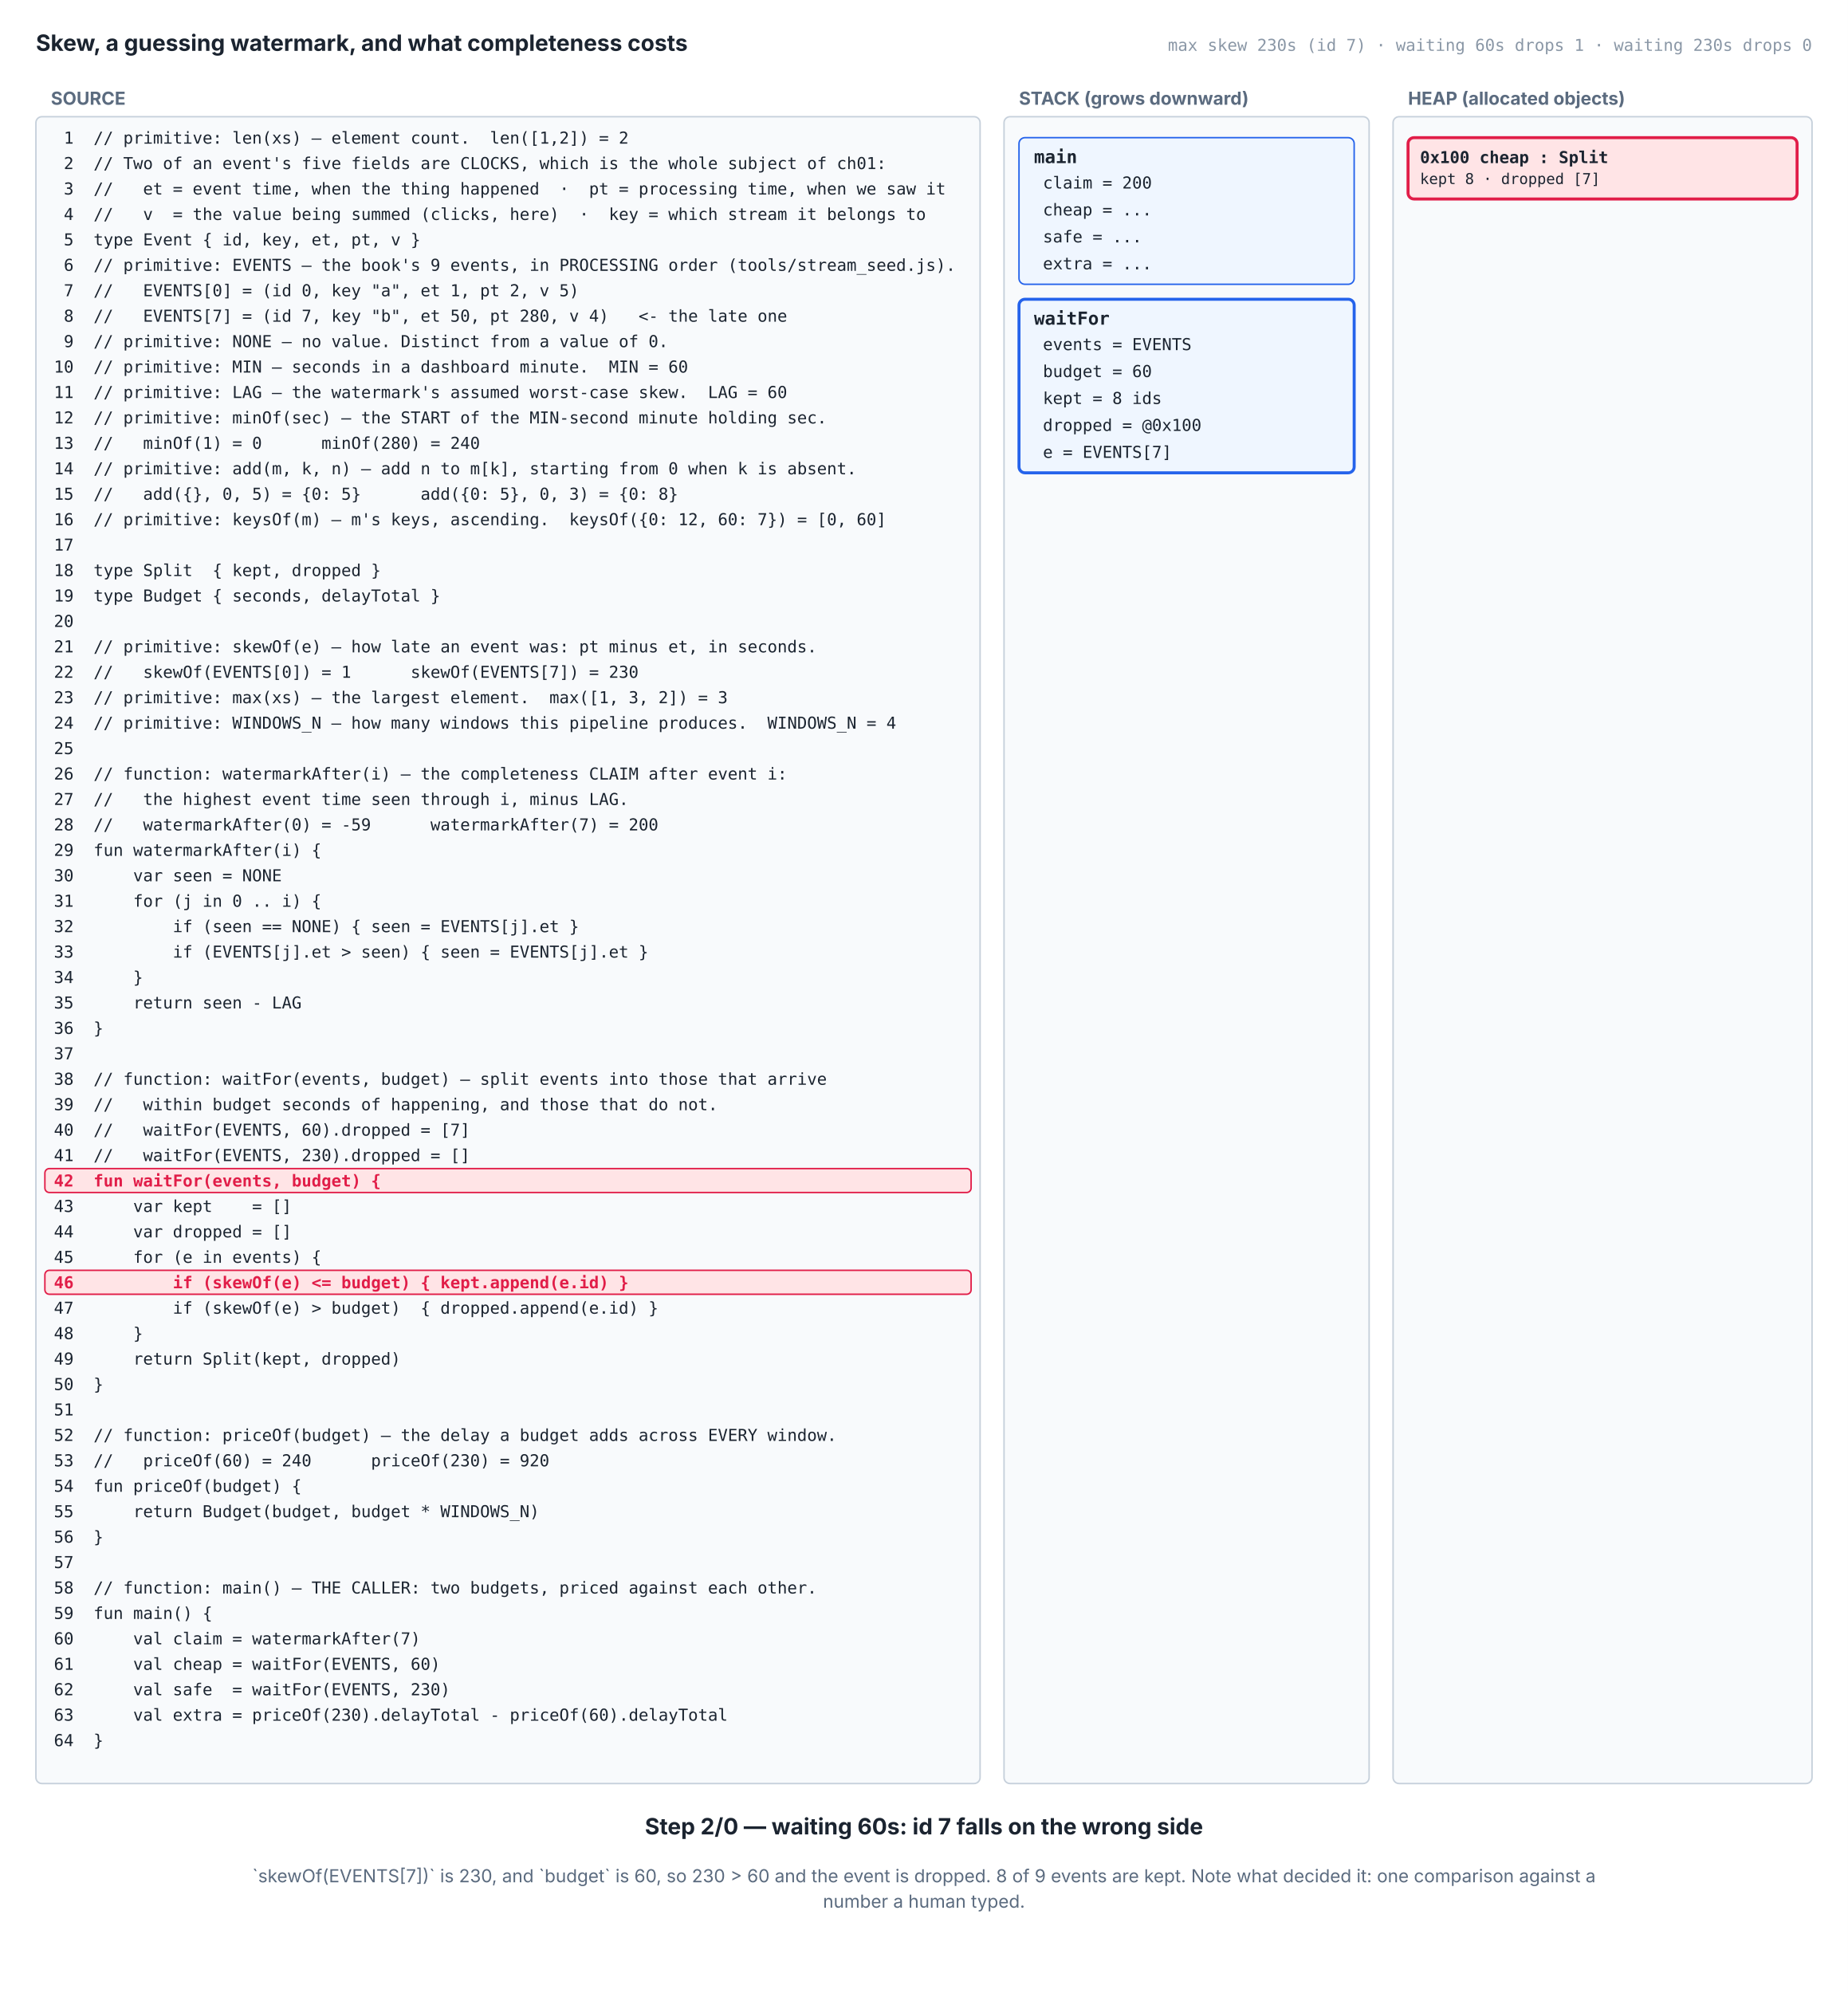
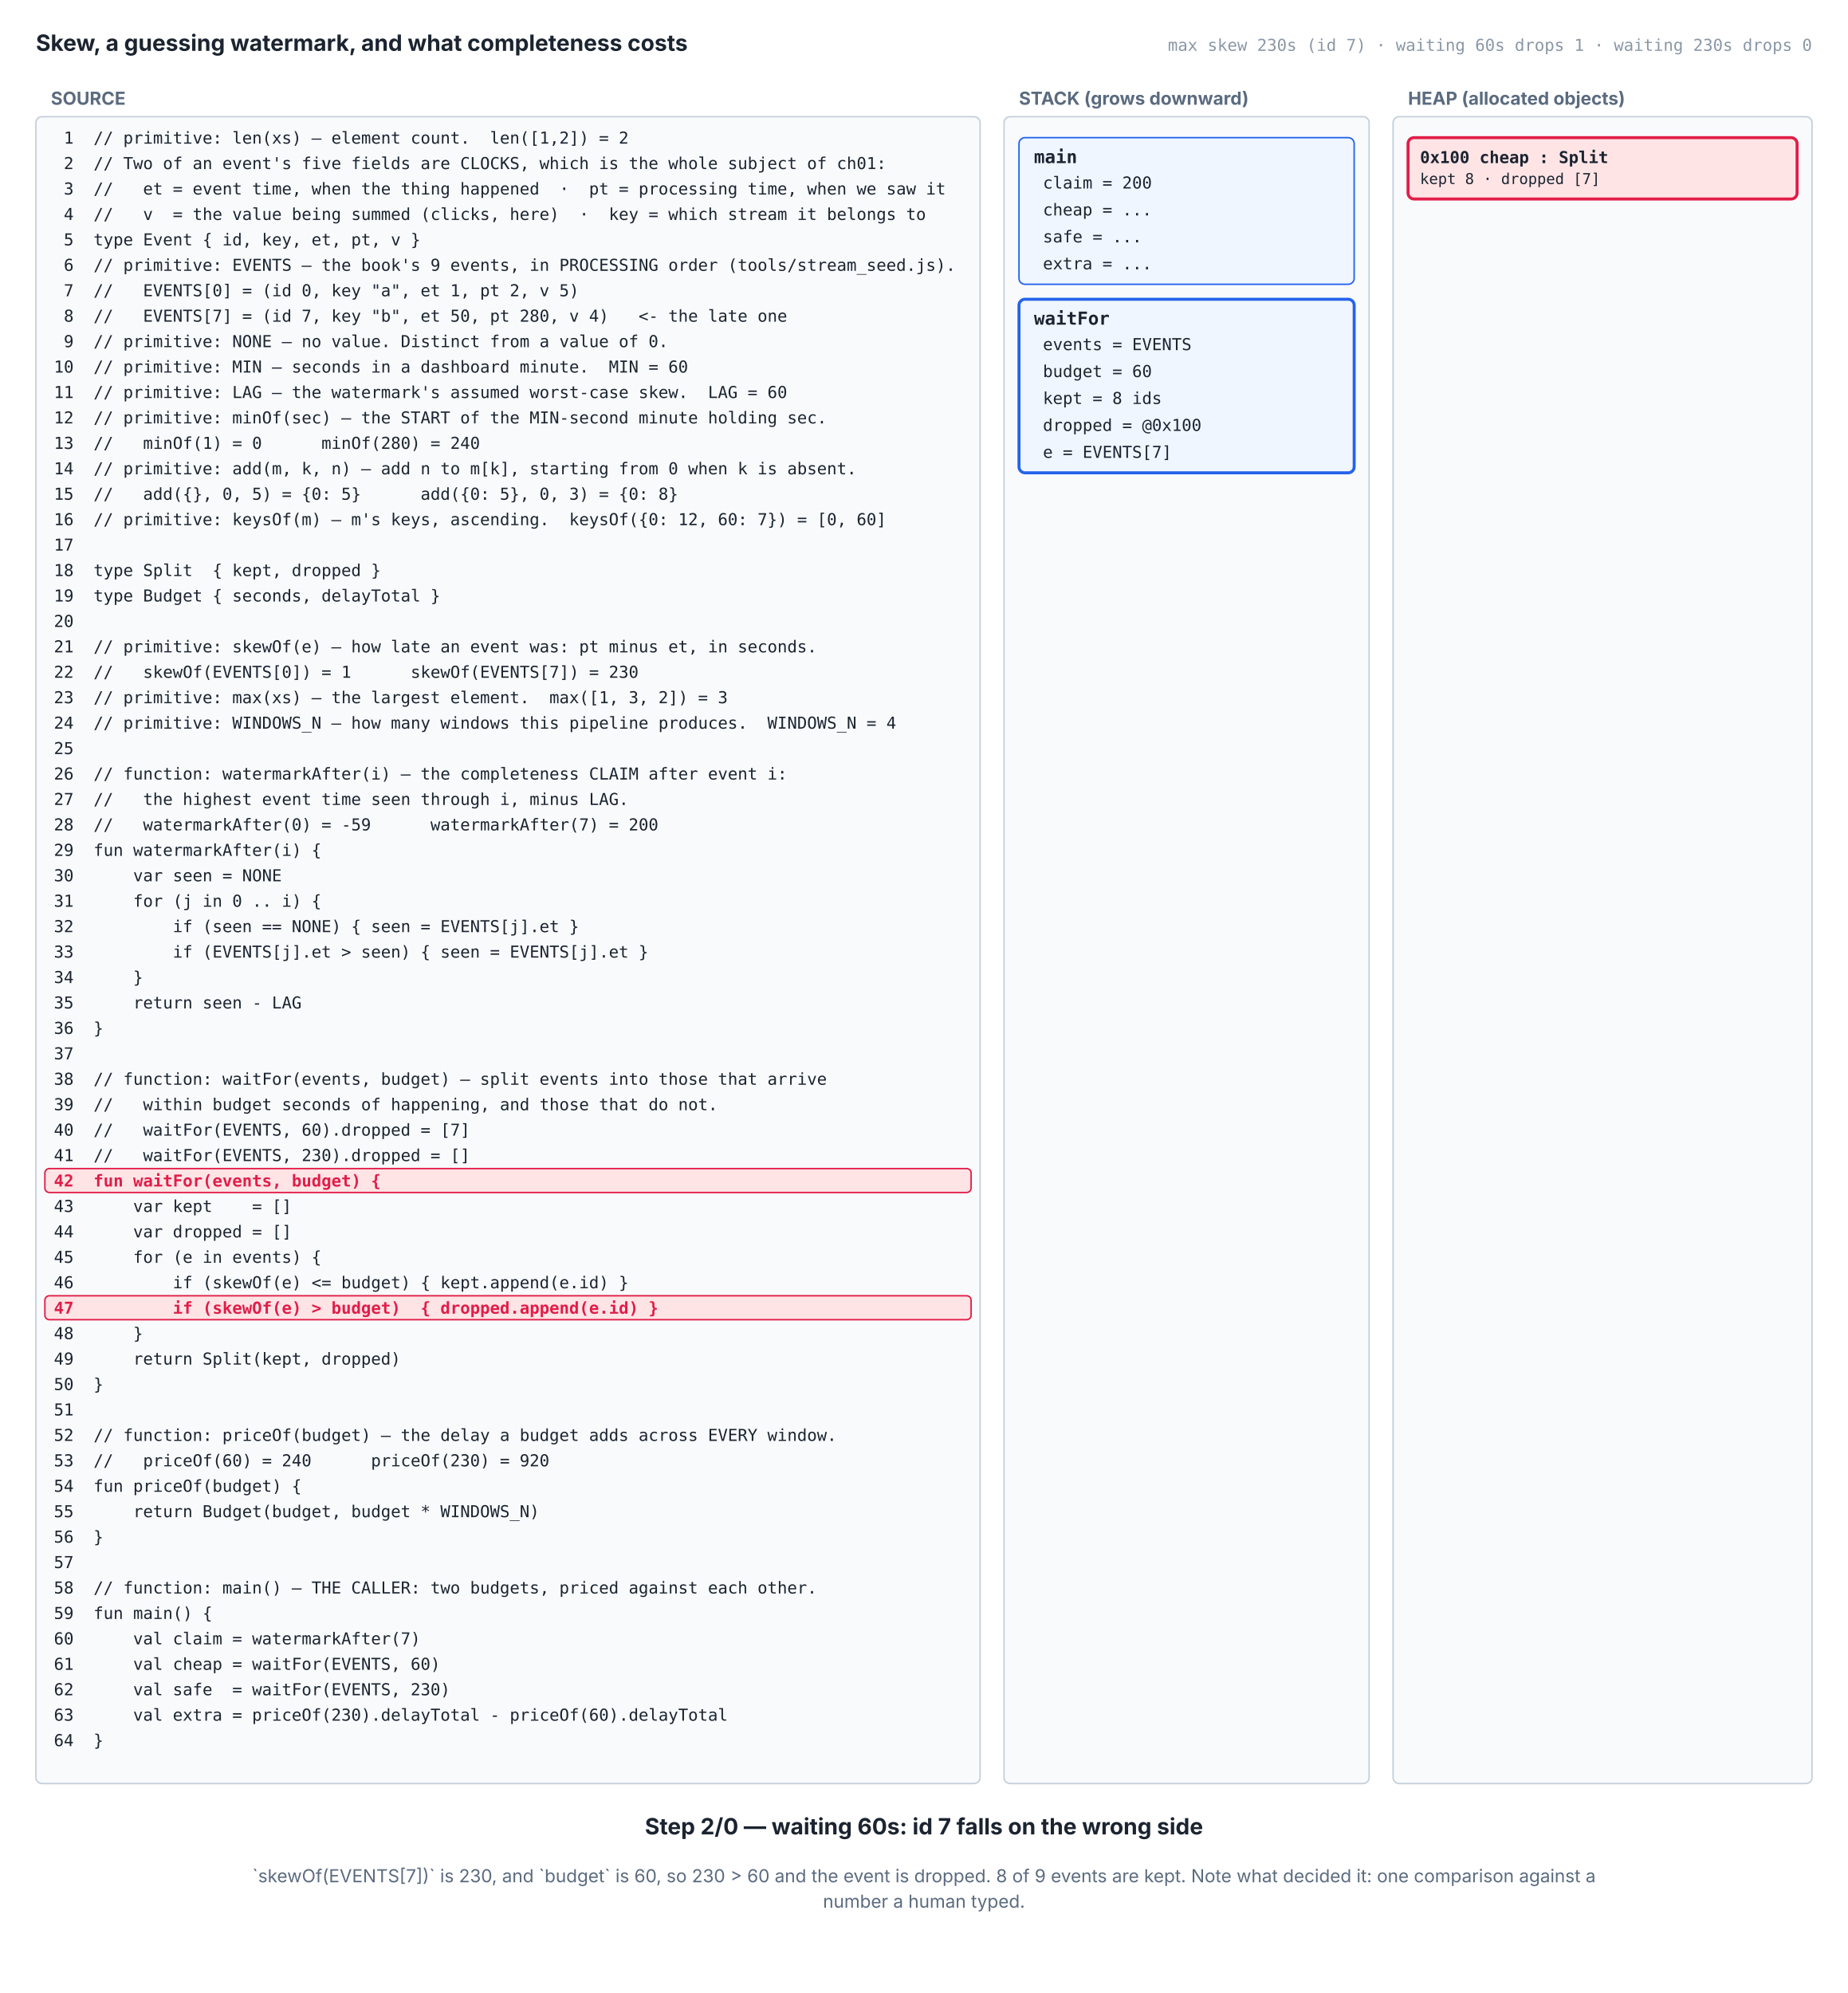
<svg xmlns="http://www.w3.org/2000/svg" viewBox="0 0 1235 1332" width="1235" height="1332" role="img" aria-label="waiting 60s: id 7 falls on the wrong side">
  <rect width="1235" height="1332" fill="#ffffff" />
  <text x="24" y="34" font-family="system-ui,-apple-system,Segoe UI,sans-serif" font-size="15" font-weight="700" fill="#1b2430" text-anchor="start">Skew, a guessing watermark, and what completeness costs</text>
  <text x="1211" y="34" font-family="ui-monospace,SFMono-Regular,Menlo,Consolas,monospace" font-size="11" font-weight="400" fill="#8a97a6" text-anchor="end">max skew 230s (id 7) · waiting 60s drops 1 · waiting 230s drops 0</text>
  <rect x="24" y="78" width="631" height="1114" rx="4" fill="#f8fafc" stroke="#c6d0db" stroke-width="1" />
  <text x="34" y="70" font-family="system-ui,-apple-system,Segoe UI,sans-serif" font-size="12" font-weight="700" fill="#5b6b7f" text-anchor="start">SOURCE</text>
  <text x="36" y="96" font-family="ui-monospace,SFMono-Regular,Menlo,Consolas,monospace" font-size="11" font-weight="400" fill="#1b2430" text-anchor="start" xml:space="preserve"> 1  // primitive: len(xs) — element count.  len([1,2]) = 2</text>
  <text x="36" y="113" font-family="ui-monospace,SFMono-Regular,Menlo,Consolas,monospace" font-size="11" font-weight="400" fill="#1b2430" text-anchor="start" xml:space="preserve"> 2  // Two of an event's five fields are CLOCKS, which is the whole subject of ch01:</text>
  <text x="36" y="130" font-family="ui-monospace,SFMono-Regular,Menlo,Consolas,monospace" font-size="11" font-weight="400" fill="#1b2430" text-anchor="start" xml:space="preserve"> 3  //   et = event time, when the thing happened  ·  pt = processing time, when we saw it</text>
  <text x="36" y="147" font-family="ui-monospace,SFMono-Regular,Menlo,Consolas,monospace" font-size="11" font-weight="400" fill="#1b2430" text-anchor="start" xml:space="preserve"> 4  //   v  = the value being summed (clicks, here)  ·  key = which stream it belongs to</text>
  <text x="36" y="164" font-family="ui-monospace,SFMono-Regular,Menlo,Consolas,monospace" font-size="11" font-weight="400" fill="#1b2430" text-anchor="start" xml:space="preserve"> 5  type Event { id, key, et, pt, v }</text>
  <text x="36" y="181" font-family="ui-monospace,SFMono-Regular,Menlo,Consolas,monospace" font-size="11" font-weight="400" fill="#1b2430" text-anchor="start" xml:space="preserve"> 6  // primitive: EVENTS — the book's 9 events, in PROCESSING order (tools/stream_seed.js).</text>
  <text x="36" y="198" font-family="ui-monospace,SFMono-Regular,Menlo,Consolas,monospace" font-size="11" font-weight="400" fill="#1b2430" text-anchor="start" xml:space="preserve"> 7  //   EVENTS[0] = (id 0, key "a", et 1, pt 2, v 5)</text>
  <text x="36" y="215" font-family="ui-monospace,SFMono-Regular,Menlo,Consolas,monospace" font-size="11" font-weight="400" fill="#1b2430" text-anchor="start" xml:space="preserve"> 8  //   EVENTS[7] = (id 7, key "b", et 50, pt 280, v 4)   &lt;- the late one</text>
  <text x="36" y="232" font-family="ui-monospace,SFMono-Regular,Menlo,Consolas,monospace" font-size="11" font-weight="400" fill="#1b2430" text-anchor="start" xml:space="preserve"> 9  // primitive: NONE — no value. Distinct from a value of 0.</text>
  <text x="36" y="249" font-family="ui-monospace,SFMono-Regular,Menlo,Consolas,monospace" font-size="11" font-weight="400" fill="#1b2430" text-anchor="start" xml:space="preserve">10  // primitive: MIN — seconds in a dashboard minute.  MIN = 60</text>
  <text x="36" y="266" font-family="ui-monospace,SFMono-Regular,Menlo,Consolas,monospace" font-size="11" font-weight="400" fill="#1b2430" text-anchor="start" xml:space="preserve">11  // primitive: LAG — the watermark's assumed worst-case skew.  LAG = 60</text>
  <text x="36" y="283" font-family="ui-monospace,SFMono-Regular,Menlo,Consolas,monospace" font-size="11" font-weight="400" fill="#1b2430" text-anchor="start" xml:space="preserve">12  // primitive: minOf(sec) — the START of the MIN-second minute holding sec.</text>
  <text x="36" y="300" font-family="ui-monospace,SFMono-Regular,Menlo,Consolas,monospace" font-size="11" font-weight="400" fill="#1b2430" text-anchor="start" xml:space="preserve">13  //   minOf(1) = 0      minOf(280) = 240</text>
  <text x="36" y="317" font-family="ui-monospace,SFMono-Regular,Menlo,Consolas,monospace" font-size="11" font-weight="400" fill="#1b2430" text-anchor="start" xml:space="preserve">14  // primitive: add(m, k, n) — add n to m[k], starting from 0 when k is absent.</text>
  <text x="36" y="334" font-family="ui-monospace,SFMono-Regular,Menlo,Consolas,monospace" font-size="11" font-weight="400" fill="#1b2430" text-anchor="start" xml:space="preserve">15  //   add({}, 0, 5) = {0: 5}      add({0: 5}, 0, 3) = {0: 8}</text>
  <text x="36" y="351" font-family="ui-monospace,SFMono-Regular,Menlo,Consolas,monospace" font-size="11" font-weight="400" fill="#1b2430" text-anchor="start" xml:space="preserve">16  // primitive: keysOf(m) — m's keys, ascending.  keysOf({0: 12, 60: 7}) = [0, 60]</text>
  <text x="36" y="368" font-family="ui-monospace,SFMono-Regular,Menlo,Consolas,monospace" font-size="11" font-weight="400" fill="#1b2430" text-anchor="start" xml:space="preserve">17  </text>
  <text x="36" y="385" font-family="ui-monospace,SFMono-Regular,Menlo,Consolas,monospace" font-size="11" font-weight="400" fill="#1b2430" text-anchor="start" xml:space="preserve">18  type Split  { kept, dropped }</text>
  <text x="36" y="402" font-family="ui-monospace,SFMono-Regular,Menlo,Consolas,monospace" font-size="11" font-weight="400" fill="#1b2430" text-anchor="start" xml:space="preserve">19  type Budget { seconds, delayTotal }</text>
  <text x="36" y="419" font-family="ui-monospace,SFMono-Regular,Menlo,Consolas,monospace" font-size="11" font-weight="400" fill="#1b2430" text-anchor="start" xml:space="preserve">20  </text>
  <text x="36" y="436" font-family="ui-monospace,SFMono-Regular,Menlo,Consolas,monospace" font-size="11" font-weight="400" fill="#1b2430" text-anchor="start" xml:space="preserve">21  // primitive: skewOf(e) — how late an event was: pt minus et, in seconds.</text>
  <text x="36" y="453" font-family="ui-monospace,SFMono-Regular,Menlo,Consolas,monospace" font-size="11" font-weight="400" fill="#1b2430" text-anchor="start" xml:space="preserve">22  //   skewOf(EVENTS[0]) = 1      skewOf(EVENTS[7]) = 230</text>
  <text x="36" y="470" font-family="ui-monospace,SFMono-Regular,Menlo,Consolas,monospace" font-size="11" font-weight="400" fill="#1b2430" text-anchor="start" xml:space="preserve">23  // primitive: max(xs) — the largest element.  max([1, 3, 2]) = 3</text>
  <text x="36" y="487" font-family="ui-monospace,SFMono-Regular,Menlo,Consolas,monospace" font-size="11" font-weight="400" fill="#1b2430" text-anchor="start" xml:space="preserve">24  // primitive: WINDOWS_N — how many windows this pipeline produces.  WINDOWS_N = 4</text>
  <text x="36" y="504" font-family="ui-monospace,SFMono-Regular,Menlo,Consolas,monospace" font-size="11" font-weight="400" fill="#1b2430" text-anchor="start" xml:space="preserve">25  </text>
  <text x="36" y="521" font-family="ui-monospace,SFMono-Regular,Menlo,Consolas,monospace" font-size="11" font-weight="400" fill="#1b2430" text-anchor="start" xml:space="preserve">26  // function: watermarkAfter(i) — the completeness CLAIM after event i:</text>
  <text x="36" y="538" font-family="ui-monospace,SFMono-Regular,Menlo,Consolas,monospace" font-size="11" font-weight="400" fill="#1b2430" text-anchor="start" xml:space="preserve">27  //   the highest event time seen through i, minus LAG.</text>
  <text x="36" y="555" font-family="ui-monospace,SFMono-Regular,Menlo,Consolas,monospace" font-size="11" font-weight="400" fill="#1b2430" text-anchor="start" xml:space="preserve">28  //   watermarkAfter(0) = -59      watermarkAfter(7) = 200</text>
  <text x="36" y="572" font-family="ui-monospace,SFMono-Regular,Menlo,Consolas,monospace" font-size="11" font-weight="400" fill="#1b2430" text-anchor="start" xml:space="preserve">29  fun watermarkAfter(i) {</text>
  <text x="36" y="589" font-family="ui-monospace,SFMono-Regular,Menlo,Consolas,monospace" font-size="11" font-weight="400" fill="#1b2430" text-anchor="start" xml:space="preserve">30      var seen = NONE</text>
  <text x="36" y="606" font-family="ui-monospace,SFMono-Regular,Menlo,Consolas,monospace" font-size="11" font-weight="400" fill="#1b2430" text-anchor="start" xml:space="preserve">31      for (j in 0 .. i) {</text>
  <text x="36" y="623" font-family="ui-monospace,SFMono-Regular,Menlo,Consolas,monospace" font-size="11" font-weight="400" fill="#1b2430" text-anchor="start" xml:space="preserve">32          if (seen == NONE) { seen = EVENTS[j].et }</text>
  <text x="36" y="640" font-family="ui-monospace,SFMono-Regular,Menlo,Consolas,monospace" font-size="11" font-weight="400" fill="#1b2430" text-anchor="start" xml:space="preserve">33          if (EVENTS[j].et &gt; seen) { seen = EVENTS[j].et }</text>
  <text x="36" y="657" font-family="ui-monospace,SFMono-Regular,Menlo,Consolas,monospace" font-size="11" font-weight="400" fill="#1b2430" text-anchor="start" xml:space="preserve">34      }</text>
  <text x="36" y="674" font-family="ui-monospace,SFMono-Regular,Menlo,Consolas,monospace" font-size="11" font-weight="400" fill="#1b2430" text-anchor="start" xml:space="preserve">35      return seen - LAG</text>
  <text x="36" y="691" font-family="ui-monospace,SFMono-Regular,Menlo,Consolas,monospace" font-size="11" font-weight="400" fill="#1b2430" text-anchor="start" xml:space="preserve">36  }</text>
  <text x="36" y="708" font-family="ui-monospace,SFMono-Regular,Menlo,Consolas,monospace" font-size="11" font-weight="400" fill="#1b2430" text-anchor="start" xml:space="preserve">37  </text>
  <text x="36" y="725" font-family="ui-monospace,SFMono-Regular,Menlo,Consolas,monospace" font-size="11" font-weight="400" fill="#1b2430" text-anchor="start" xml:space="preserve">38  // function: waitFor(events, budget) — split events into those that arrive</text>
  <text x="36" y="742" font-family="ui-monospace,SFMono-Regular,Menlo,Consolas,monospace" font-size="11" font-weight="400" fill="#1b2430" text-anchor="start" xml:space="preserve">39  //   within budget seconds of happening, and those that do not.</text>
  <text x="36" y="759" font-family="ui-monospace,SFMono-Regular,Menlo,Consolas,monospace" font-size="11" font-weight="400" fill="#1b2430" text-anchor="start" xml:space="preserve">40  //   waitFor(EVENTS, 60).dropped = [7]</text>
  <text x="36" y="776" font-family="ui-monospace,SFMono-Regular,Menlo,Consolas,monospace" font-size="11" font-weight="400" fill="#1b2430" text-anchor="start" xml:space="preserve">41  //   waitFor(EVENTS, 230).dropped = []</text>
  <rect x="30" y="781" width="619" height="16" rx="3" fill="#ffe4e6" stroke="#e11d48" stroke-width="1" />
  <text x="36" y="793" font-family="ui-monospace,SFMono-Regular,Menlo,Consolas,monospace" font-size="11" font-weight="700" fill="#e11d48" text-anchor="start" xml:space="preserve">42  fun waitFor(events, budget) {</text>
  <text x="36" y="810" font-family="ui-monospace,SFMono-Regular,Menlo,Consolas,monospace" font-size="11" font-weight="400" fill="#1b2430" text-anchor="start" xml:space="preserve">43      var kept    = []</text>
  <text x="36" y="827" font-family="ui-monospace,SFMono-Regular,Menlo,Consolas,monospace" font-size="11" font-weight="400" fill="#1b2430" text-anchor="start" xml:space="preserve">44      var dropped = []</text>
  <text x="36" y="844" font-family="ui-monospace,SFMono-Regular,Menlo,Consolas,monospace" font-size="11" font-weight="400" fill="#1b2430" text-anchor="start" xml:space="preserve">45      for (e in events) {</text>
-   <rect x="30" y="849" width="619" height="16" rx="3" fill="#ffe4e6" stroke="#e11d48" stroke-width="1" />
-   <text x="36" y="861" font-family="ui-monospace,SFMono-Regular,Menlo,Consolas,monospace" font-size="11" font-weight="700" fill="#e11d48" text-anchor="start" xml:space="preserve">46          if (skewOf(e) &lt;= budget) { kept.append(e.id) }</text>
-   <text x="36" y="878" font-family="ui-monospace,SFMono-Regular,Menlo,Consolas,monospace" font-size="11" font-weight="400" fill="#1b2430" text-anchor="start" xml:space="preserve">47          if (skewOf(e) &gt; budget)  { dropped.append(e.id) }</text>
+   <text x="36" y="861" font-family="ui-monospace,SFMono-Regular,Menlo,Consolas,monospace" font-size="11" font-weight="400" fill="#1b2430" text-anchor="start" xml:space="preserve">46          if (skewOf(e) &lt;= budget) { kept.append(e.id) }</text>
+   <rect x="30" y="866" width="619" height="16" rx="3" fill="#ffe4e6" stroke="#e11d48" stroke-width="1" />
+   <text x="36" y="878" font-family="ui-monospace,SFMono-Regular,Menlo,Consolas,monospace" font-size="11" font-weight="700" fill="#e11d48" text-anchor="start" xml:space="preserve">47          if (skewOf(e) &gt; budget)  { dropped.append(e.id) }</text>
  <text x="36" y="895" font-family="ui-monospace,SFMono-Regular,Menlo,Consolas,monospace" font-size="11" font-weight="400" fill="#1b2430" text-anchor="start" xml:space="preserve">48      }</text>
  <text x="36" y="912" font-family="ui-monospace,SFMono-Regular,Menlo,Consolas,monospace" font-size="11" font-weight="400" fill="#1b2430" text-anchor="start" xml:space="preserve">49      return Split(kept, dropped)</text>
  <text x="36" y="929" font-family="ui-monospace,SFMono-Regular,Menlo,Consolas,monospace" font-size="11" font-weight="400" fill="#1b2430" text-anchor="start" xml:space="preserve">50  }</text>
  <text x="36" y="946" font-family="ui-monospace,SFMono-Regular,Menlo,Consolas,monospace" font-size="11" font-weight="400" fill="#1b2430" text-anchor="start" xml:space="preserve">51  </text>
  <text x="36" y="963" font-family="ui-monospace,SFMono-Regular,Menlo,Consolas,monospace" font-size="11" font-weight="400" fill="#1b2430" text-anchor="start" xml:space="preserve">52  // function: priceOf(budget) — the delay a budget adds across EVERY window.</text>
  <text x="36" y="980" font-family="ui-monospace,SFMono-Regular,Menlo,Consolas,monospace" font-size="11" font-weight="400" fill="#1b2430" text-anchor="start" xml:space="preserve">53  //   priceOf(60) = 240      priceOf(230) = 920</text>
  <text x="36" y="997" font-family="ui-monospace,SFMono-Regular,Menlo,Consolas,monospace" font-size="11" font-weight="400" fill="#1b2430" text-anchor="start" xml:space="preserve">54  fun priceOf(budget) {</text>
  <text x="36" y="1014" font-family="ui-monospace,SFMono-Regular,Menlo,Consolas,monospace" font-size="11" font-weight="400" fill="#1b2430" text-anchor="start" xml:space="preserve">55      return Budget(budget, budget * WINDOWS_N)</text>
  <text x="36" y="1031" font-family="ui-monospace,SFMono-Regular,Menlo,Consolas,monospace" font-size="11" font-weight="400" fill="#1b2430" text-anchor="start" xml:space="preserve">56  }</text>
  <text x="36" y="1048" font-family="ui-monospace,SFMono-Regular,Menlo,Consolas,monospace" font-size="11" font-weight="400" fill="#1b2430" text-anchor="start" xml:space="preserve">57  </text>
  <text x="36" y="1065" font-family="ui-monospace,SFMono-Regular,Menlo,Consolas,monospace" font-size="11" font-weight="400" fill="#1b2430" text-anchor="start" xml:space="preserve">58  // function: main() — THE CALLER: two budgets, priced against each other.</text>
  <text x="36" y="1082" font-family="ui-monospace,SFMono-Regular,Menlo,Consolas,monospace" font-size="11" font-weight="400" fill="#1b2430" text-anchor="start" xml:space="preserve">59  fun main() {</text>
  <text x="36" y="1099" font-family="ui-monospace,SFMono-Regular,Menlo,Consolas,monospace" font-size="11" font-weight="400" fill="#1b2430" text-anchor="start" xml:space="preserve">60      val claim = watermarkAfter(7)</text>
  <text x="36" y="1116" font-family="ui-monospace,SFMono-Regular,Menlo,Consolas,monospace" font-size="11" font-weight="400" fill="#1b2430" text-anchor="start" xml:space="preserve">61      val cheap = waitFor(EVENTS, 60)</text>
  <text x="36" y="1133" font-family="ui-monospace,SFMono-Regular,Menlo,Consolas,monospace" font-size="11" font-weight="400" fill="#1b2430" text-anchor="start" xml:space="preserve">62      val safe  = waitFor(EVENTS, 230)</text>
  <text x="36" y="1150" font-family="ui-monospace,SFMono-Regular,Menlo,Consolas,monospace" font-size="11" font-weight="400" fill="#1b2430" text-anchor="start" xml:space="preserve">63      val extra = priceOf(230).delayTotal - priceOf(60).delayTotal</text>
  <text x="36" y="1167" font-family="ui-monospace,SFMono-Regular,Menlo,Consolas,monospace" font-size="11" font-weight="400" fill="#1b2430" text-anchor="start" xml:space="preserve">64  }</text>
  <rect x="671" y="78" width="244" height="1114" rx="4" fill="#f8fafc" stroke="#c6d0db" stroke-width="1" />
  <text x="681" y="70" font-family="system-ui,-apple-system,Segoe UI,sans-serif" font-size="12" font-weight="700" fill="#5b6b7f" text-anchor="start">STACK  (grows downward)</text>
  <rect x="681" y="92" width="224" height="98" rx="4" fill="#eff6ff" stroke="#2563eb" stroke-width="1" />
  <text x="691" y="109" font-family="ui-monospace,SFMono-Regular,Menlo,Consolas,monospace" font-size="12" font-weight="700" fill="#1b2430" text-anchor="start">main</text>
  <text x="697" y="126" font-family="ui-monospace,SFMono-Regular,Menlo,Consolas,monospace" font-size="11" font-weight="400" fill="#1b2430" text-anchor="start">claim = 200</text>
  <text x="697" y="144" font-family="ui-monospace,SFMono-Regular,Menlo,Consolas,monospace" font-size="11" font-weight="400" fill="#1b2430" text-anchor="start">cheap = ...</text>
  <text x="697" y="162" font-family="ui-monospace,SFMono-Regular,Menlo,Consolas,monospace" font-size="11" font-weight="400" fill="#1b2430" text-anchor="start">safe = ...</text>
  <text x="697" y="180" font-family="ui-monospace,SFMono-Regular,Menlo,Consolas,monospace" font-size="11" font-weight="400" fill="#1b2430" text-anchor="start">extra = ...</text>
  <rect x="681" y="200" width="224" height="116" rx="4" fill="#eff6ff" stroke="#2563eb" stroke-width="2" />
  <text x="691" y="217" font-family="ui-monospace,SFMono-Regular,Menlo,Consolas,monospace" font-size="12" font-weight="700" fill="#1b2430" text-anchor="start">waitFor</text>
  <text x="697" y="234" font-family="ui-monospace,SFMono-Regular,Menlo,Consolas,monospace" font-size="11" font-weight="400" fill="#1b2430" text-anchor="start">events = EVENTS</text>
  <text x="697" y="252" font-family="ui-monospace,SFMono-Regular,Menlo,Consolas,monospace" font-size="11" font-weight="400" fill="#1b2430" text-anchor="start">budget = 60</text>
  <text x="697" y="270" font-family="ui-monospace,SFMono-Regular,Menlo,Consolas,monospace" font-size="11" font-weight="400" fill="#1b2430" text-anchor="start">kept = 8 ids</text>
  <text x="697" y="288" font-family="ui-monospace,SFMono-Regular,Menlo,Consolas,monospace" font-size="11" font-weight="400" fill="#1b2430" text-anchor="start">dropped = @0x100</text>
  <text x="697" y="306" font-family="ui-monospace,SFMono-Regular,Menlo,Consolas,monospace" font-size="11" font-weight="400" fill="#1b2430" text-anchor="start">e = EVENTS[7]</text>
  <rect x="931" y="78" width="280" height="1114" rx="4" fill="#f8fafc" stroke="#c6d0db" stroke-width="1" />
  <text x="941" y="70" font-family="system-ui,-apple-system,Segoe UI,sans-serif" font-size="12" font-weight="700" fill="#5b6b7f" text-anchor="start">HEAP  (allocated objects)</text>
  <rect x="941" y="92" width="260" height="41" rx="4" fill="#ffe4e6" stroke="#e11d48" stroke-width="2" />
  <text x="949" y="109" font-family="ui-monospace,SFMono-Regular,Menlo,Consolas,monospace" font-size="11" font-weight="700" fill="#1b2430" text-anchor="start">0x100  cheap : Split</text>
  <text x="949" y="123" font-family="ui-monospace,SFMono-Regular,Menlo,Consolas,monospace" font-size="10" font-weight="400" fill="#1b2430" text-anchor="start">kept 8 · dropped [7]</text>
  <text x="617.5" y="1226" font-family="system-ui,-apple-system,Segoe UI,sans-serif" font-size="15" font-weight="700" fill="#1b2430" text-anchor="middle">Step 2/0 — waiting 60s: id 7 falls on the wrong side</text>
  <text x="617.5" y="1258" font-family="system-ui,-apple-system,Segoe UI,sans-serif" font-size="12" font-weight="400" fill="#5b6b7f" text-anchor="middle">`skewOf(EVENTS[7])` is 230, and `budget` is 60, so 230 &gt; 60 and the event is dropped. 8 of 9 events are kept. Note what decided it: one comparison against a</text>
  <text x="617.5" y="1275" font-family="system-ui,-apple-system,Segoe UI,sans-serif" font-size="12" font-weight="400" fill="#5b6b7f" text-anchor="middle">number a human typed.</text>
</svg>
